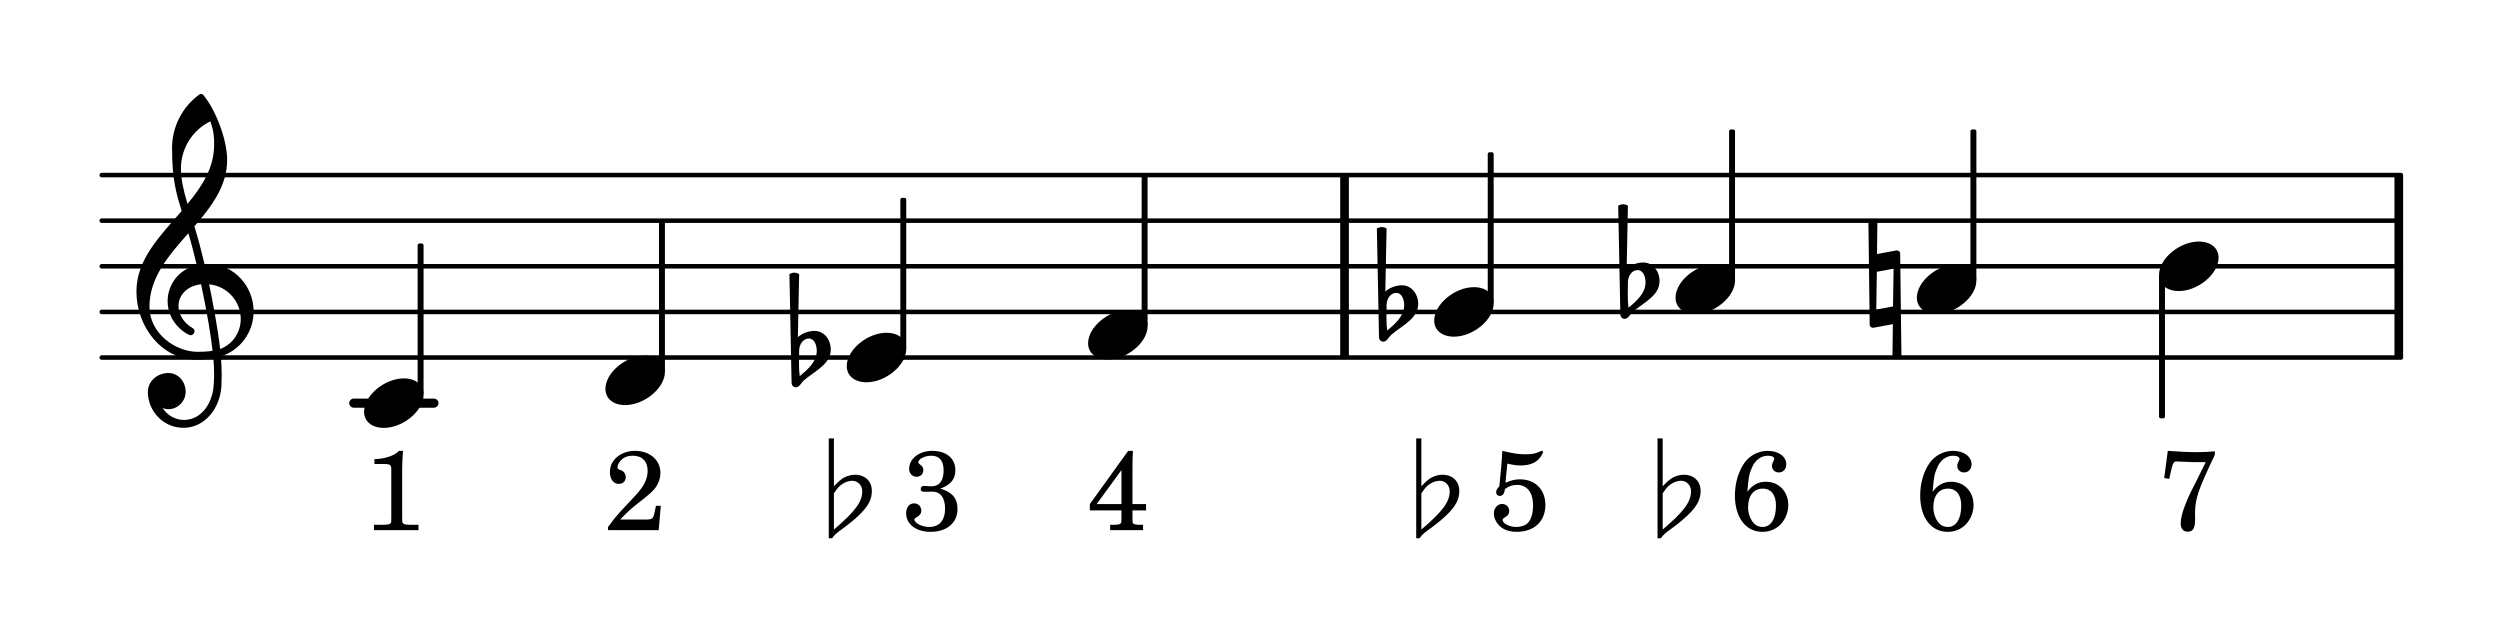
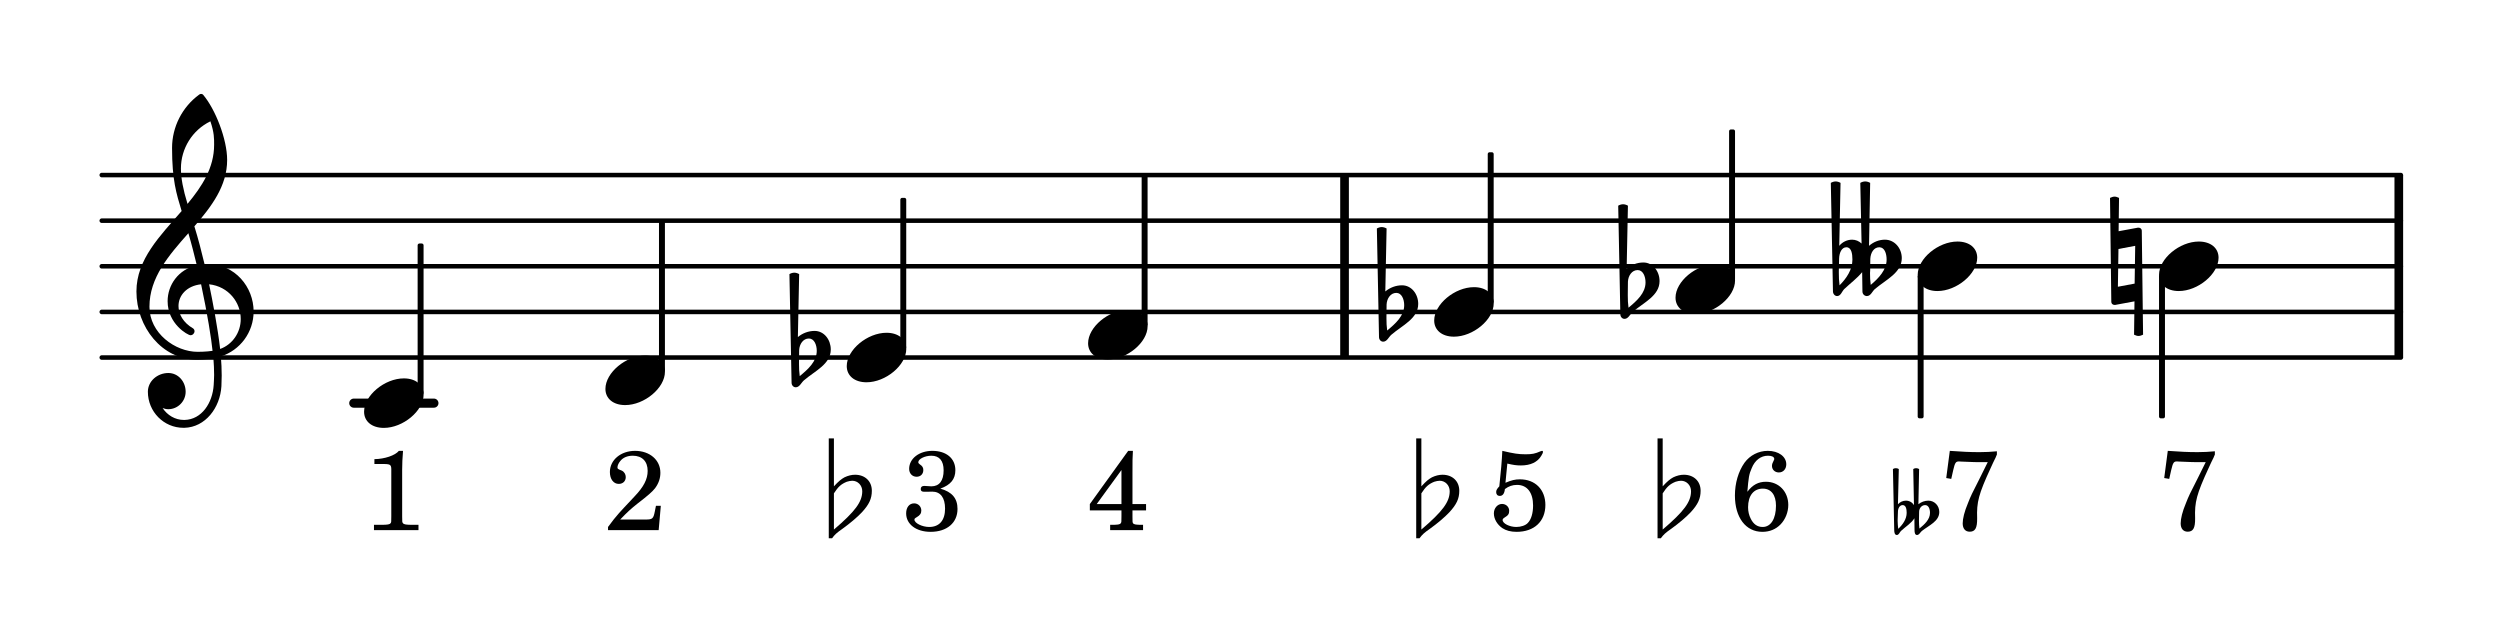
<svg xmlns="http://www.w3.org/2000/svg" xmlns:xlink="http://www.w3.org/1999/xlink" width="273pt" height="69pt" viewBox="0 0 273 69">
  <defs>
    <g>
      <g id="glyph-0-0">
        <path d="M 4.344 -2.703 C 2.25 -2.703 0 -0.844 0 0.938 C 0 1.984 0.844 2.703 2.156 2.703 C 4.25 2.703 6.5 0.844 6.5 -0.938 C 6.5 -1.984 5.656 -2.703 4.344 -2.703 Z M 4.344 -2.703 " />
      </g>
      <g id="glyph-0-1">
        <path d="M 5.297 12.656 L 5.312 11.797 L 5.234 11.797 C 4.266 11.797 3.422 11.281 2.906 10.5 C 3.109 10.578 3.312 10.625 3.531 10.625 C 4.562 10.625 5.422 9.766 5.422 8.719 C 5.422 7.609 4.609 6.672 3.531 6.672 C 2.344 6.672 1.297 7.562 1.297 8.719 C 1.297 10.891 3.031 12.656 5.172 12.656 Z M 9.188 4.047 C 8.938 1.812 8.359 -1.234 7.984 -3.016 C 10.125 -2.781 11.438 -1.016 11.438 0.781 C 11.438 2.25 10.531 3.562 9.188 4.047 Z M 1.469 -0.562 C 1.469 -3.75 3.578 -6.172 5.719 -8.594 C 6.062 -7.438 6.359 -6.25 6.641 -5.094 C 4.609 -4.641 3.453 -2.922 3.453 -1.172 C 3.453 1.312 5.656 2.547 5.953 2.547 C 6.203 2.547 6.391 2.328 6.391 2.109 C 6.391 2.016 6.359 1.906 6.25 1.812 C 5.141 1.172 4.641 0.234 4.641 -0.641 C 4.641 -1.797 5.531 -2.844 7.109 -3.016 C 7.797 0.203 8.234 2.969 8.359 4.25 C 7.672 4.359 6.75 4.359 6.734 4.359 C 4.281 4.359 1.469 2.328 1.469 -0.562 Z M 4.984 -11.016 C 2.656 -8.328 0.047 -5.75 0.047 -2.234 C 0.047 1.641 2.828 5.219 6.672 5.219 C 7.562 5.219 8.344 5.078 8.453 5.062 C 8.5 5.672 8.531 6.281 8.531 6.891 C 8.531 7.25 8.5 7.625 8.484 7.984 C 8.359 9.953 7.172 11.75 5.312 11.797 L 5.297 12.656 C 7.562 12.594 9.188 10.484 9.328 8.109 C 9.344 7.734 9.359 7.328 9.359 6.953 C 9.359 6.25 9.328 5.562 9.266 4.859 C 11.375 4.188 12.844 2.219 12.844 -0.047 C 12.844 -2.688 10.844 -5.234 7.75 -5.234 C 7.625 -5.234 7.531 -5.219 7.484 -5.219 C 7.156 -6.594 6.797 -7.984 6.375 -9.344 C 8.25 -11.516 9.953 -13.75 9.953 -16.594 C 9.953 -18.844 8.672 -22.141 7.312 -23.734 C 7.188 -23.828 7.031 -23.828 6.906 -23.734 C 5.047 -22.375 3.938 -20.203 3.938 -17.906 C 3.938 -14.406 4.406 -12.922 4.984 -11.016 Z M 8.531 -18.25 C 8.531 -15.734 7.219 -13.719 5.625 -11.797 C 5.141 -13.375 4.906 -14.625 4.906 -15.656 C 4.906 -17.844 6.156 -19.859 8.125 -20.812 C 8.547 -19.562 8.531 -18.922 8.531 -18.25 Z M 8.531 -18.25 " />
      </g>
      <g id="glyph-0-2">
        <path d="M 0.531 -0.812 C 0.562 -1.469 0.969 -2.078 1.594 -2.078 C 2.172 -2.078 2.453 -1.391 2.453 -0.734 C 2.453 0.438 1.5 1.281 0.594 2.031 C 0.531 1.594 0.516 1.156 0.516 0.719 L 0.516 0.5 Z M -0.297 2.75 C -0.297 3.031 -0.094 3.25 0.156 3.25 C 0.578 3.25 0.75 2.75 1.062 2.484 C 2.266 1.453 3.984 0.719 3.984 -0.875 C 3.984 -1.953 3.25 -2.906 2.219 -2.906 C 1.547 -2.906 0.891 -2.656 0.391 -2.234 L 0.531 -9.109 C 0.375 -9.203 0.172 -9.266 0 -9.266 C -0.172 -9.266 -0.375 -9.203 -0.531 -9.109 Z M -0.297 2.75 " />
      </g>
      <g id="glyph-0-3">
+         <path d="M 3.781 -0.812 C 3.812 -1.469 4.156 -2.078 4.766 -2.078 C 5.344 -2.078 5.562 -1.391 5.562 -0.734 C 5.562 0.391 4.703 1.297 3.828 2.031 C 3.766 1.594 3.75 1.156 3.75 0.719 C 3.75 0.641 3.766 0.578 3.766 0.5 Z M 3.766 -9.109 C 3.609 -9.203 3.406 -9.266 3.234 -9.266 C 3.047 -9.266 2.844 -9.203 2.688 -9.109 L 2.828 -2.484 C 2.547 -2.75 2.188 -2.906 1.797 -2.906 C 1.25 -2.906 0.734 -2.656 0.391 -2.234 L 0.531 -9.109 C 0.375 -9.203 0.172 -9.266 0 -9.266 C -0.172 -9.266 -0.375 -9.203 -0.531 -9.109 L -0.297 2.734 C -0.297 3.016 -0.094 3.25 0.156 3.25 C 0.562 3.25 0.672 2.75 0.938 2.484 C 1.578 1.875 2.344 1.312 2.891 0.641 L 2.922 2.75 C 2.922 3.031 3.141 3.25 3.406 3.25 C 3.828 3.25 3.984 2.75 4.281 2.484 C 5.5 1.453 7.219 0.703 7.219 -0.891 C 7.219 -1.969 6.438 -2.906 5.375 -2.906 C 4.734 -2.906 4.125 -2.656 3.641 -2.234 Z M 0.344 0.516 L 0.375 -0.844 C 0.391 -1.453 0.641 -2.078 1.172 -2.078 C 1.719 -2.078 1.828 -1.375 1.828 -0.734 C 1.828 0.359 1.188 1.312 0.422 2.078 C 0.359 1.609 0.344 1.172 0.344 0.719 Z M 0.344 0.516 " />
+       </g>
+       <g id="glyph-0-4">
        <path d="M -0.141 -7.469 L 0 3.891 C 0 4.078 0.156 4.219 0.359 4.219 L 0.422 4.219 L 2.531 3.828 L 2.484 7.469 C 2.656 7.547 2.812 7.609 2.969 7.609 C 3.125 7.609 3.312 7.547 3.469 7.469 L 3.328 -3.891 C 3.328 -4.078 3.172 -4.219 2.969 -4.219 L 2.906 -4.219 L 0.797 -3.828 L 0.844 -7.469 C 0.672 -7.547 0.516 -7.609 0.359 -7.609 C 0.203 -7.609 0.016 -7.547 -0.141 -7.469 Z M 2.609 -2.234 L 2.547 1.891 L 0.719 2.234 L 0.781 -1.891 Z M 2.609 -2.234 " />
      </g>
      <g id="glyph-1-0">
        <path d="M 3.953 -8.656 C 3.547 -8.156 2.406 -7.766 1.281 -7.75 L 1.281 -7.219 L 2.359 -7.219 C 3.078 -7.203 3.141 -7.125 3.125 -6.438 L 3.125 -1.516 C 3.125 -0.891 3.125 -0.859 3.047 -0.75 C 2.953 -0.625 2.719 -0.578 2.031 -0.578 L 1.234 -0.578 L 1.234 0 L 6.094 0 L 6.094 -0.578 L 5.422 -0.578 C 4.734 -0.578 4.5 -0.625 4.406 -0.75 C 4.312 -0.859 4.312 -0.875 4.312 -1.516 L 4.312 -6.594 C 4.312 -7.281 4.344 -7.859 4.406 -8.656 Z M 3.953 -8.656 " />
      </g>
      <g id="glyph-1-1">
        <path d="M 6.203 -2.656 L 5.672 -2.656 L 5.547 -2.031 C 5.391 -1.234 5.281 -1.156 4.531 -1.156 L 1.766 -1.156 C 2.625 -2.047 2.906 -2.297 3.688 -2.922 C 4.812 -3.781 5.281 -4.203 5.578 -4.578 C 5.969 -5.109 6.156 -5.656 6.156 -6.266 C 6.156 -7.656 5 -8.656 3.391 -8.656 C 1.828 -8.656 0.641 -7.656 0.641 -6.344 C 0.641 -5.578 1.031 -5.047 1.609 -5.047 C 2.062 -5.047 2.375 -5.344 2.375 -5.797 C 2.375 -6.094 2.203 -6.375 1.938 -6.5 C 1.484 -6.672 1.469 -6.703 1.469 -6.859 C 1.469 -7.047 1.594 -7.328 1.766 -7.531 C 2.062 -7.922 2.562 -8.125 3.141 -8.125 C 4.172 -8.125 4.766 -7.5 4.766 -6.469 C 4.766 -5.562 4.344 -4.734 3.312 -3.656 C 2.406 -2.688 1.844 -2.094 1.641 -1.859 C 1.188 -1.344 0.969 -1.062 0.438 -0.344 L 0.438 0 L 5.969 0 Z M 6.203 -2.656 " />
      </g>
      <g id="glyph-1-2">
        <path d="M 4.25 -4.531 C 5.375 -4.938 5.891 -5.562 5.891 -6.547 C 5.891 -7.828 4.906 -8.656 3.375 -8.656 C 1.938 -8.656 0.844 -7.812 0.844 -6.688 C 0.844 -6.188 1.188 -5.828 1.656 -5.828 C 2.094 -5.828 2.391 -6.125 2.391 -6.562 C 2.391 -6.844 2.281 -7 2 -7.188 C 1.875 -7.281 1.844 -7.328 1.844 -7.422 C 1.844 -7.766 2.562 -8.125 3.266 -8.125 C 4.141 -8.125 4.609 -7.578 4.609 -6.531 C 4.609 -5.391 4.141 -4.781 3.266 -4.781 C 3.156 -4.781 2.953 -4.797 2.766 -4.812 C 2.672 -4.828 2.562 -4.828 2.5 -4.828 C 2.234 -4.828 2.109 -4.703 2.109 -4.484 C 2.109 -4.281 2.219 -4.188 2.5 -4.188 C 2.562 -4.188 2.672 -4.188 2.781 -4.188 C 3.031 -4.203 3.219 -4.203 3.359 -4.203 C 4.266 -4.203 4.766 -3.547 4.766 -2.344 C 4.766 -1.062 4.141 -0.344 3.031 -0.344 C 2.266 -0.344 1.422 -0.766 1.422 -1.141 C 1.422 -1.25 1.453 -1.281 1.688 -1.422 C 2.031 -1.625 2.172 -1.828 2.172 -2.141 C 2.172 -2.578 1.828 -2.922 1.391 -2.922 C 0.859 -2.922 0.516 -2.484 0.516 -1.828 C 0.516 -0.641 1.609 0.188 3.188 0.188 C 4.969 0.188 6.125 -0.797 6.125 -2.312 C 6.125 -3.469 5.531 -4.172 4.25 -4.531 Z M 4.25 -4.531 " />
      </g>
      <g id="glyph-1-3">
        <path d="M 4.531 -8.656 L 0.344 -2.844 L 0.344 -2.156 L 3.797 -2.156 L 3.797 -1.516 C 3.797 -0.891 3.797 -0.859 3.719 -0.75 C 3.625 -0.609 3.391 -0.578 2.688 -0.578 L 2.562 -0.578 L 2.562 0 L 6.156 0 L 6.156 -0.578 L 6.094 -0.578 C 5.391 -0.578 5.172 -0.609 5.062 -0.75 C 5 -0.859 5 -0.875 5 -1.516 L 5 -2.156 L 6.484 -2.156 L 6.484 -2.844 L 5 -2.844 L 5 -6.203 C 5 -7.734 5 -7.766 5.047 -8.656 Z M 3.797 -2.844 L 1.094 -2.844 L 3.797 -6.562 Z M 3.797 -2.844 " />
      </g>
      <g id="glyph-1-4">
        <path d="M 2.016 -7.266 C 2.688 -7.109 3.016 -7.062 3.5 -7.062 C 4.547 -7.062 5.312 -7.422 5.719 -8.109 C 5.859 -8.328 5.906 -8.453 5.906 -8.547 C 5.906 -8.625 5.875 -8.656 5.797 -8.656 C 5.766 -8.656 5.719 -8.641 5.641 -8.609 C 5.047 -8.344 4.719 -8.281 4.016 -8.281 C 3.219 -8.281 2.734 -8.359 1.469 -8.656 C 1.422 -7.625 1.312 -6.312 1.141 -4.781 C 0.891 -4.516 0.797 -4.359 0.797 -4.156 C 0.797 -3.891 0.953 -3.734 1.188 -3.734 C 1.516 -3.734 1.703 -4 1.75 -4.484 C 2.172 -4.797 2.578 -4.938 3.078 -4.938 C 4.188 -4.938 4.828 -4.094 4.828 -2.688 C 4.828 -1.859 4.625 -1.156 4.25 -0.781 C 4.016 -0.516 3.5 -0.344 3 -0.344 C 2.266 -0.344 1.5 -0.719 1.5 -1.109 C 1.5 -1.188 1.578 -1.297 1.719 -1.375 C 2.109 -1.609 2.219 -1.766 2.219 -2.109 C 2.219 -2.531 1.875 -2.859 1.438 -2.859 C 0.953 -2.859 0.547 -2.406 0.547 -1.828 C 0.547 -1.219 0.906 -0.609 1.469 -0.219 C 1.875 0.047 2.375 0.188 3.031 0.188 C 4.953 0.188 6.172 -0.953 6.172 -2.75 C 6.172 -4.422 5.062 -5.547 3.391 -5.547 C 2.859 -5.547 2.484 -5.453 1.812 -5.172 Z M 2.016 -7.266 " />
      </g>
      <g id="glyph-1-5">
        <path d="M 1.875 -4.188 C 2 -5.719 2.062 -6.125 2.344 -6.75 C 2.688 -7.625 3.344 -8.125 4.125 -8.125 C 4.547 -8.125 4.812 -8 4.812 -7.766 C 4.812 -7.719 4.797 -7.688 4.75 -7.594 C 4.625 -7.359 4.562 -7.188 4.562 -7.016 C 4.562 -6.609 4.875 -6.297 5.312 -6.297 C 5.797 -6.297 6.125 -6.672 6.125 -7.188 C 6.125 -8.031 5.281 -8.656 4.109 -8.656 C 3.094 -8.656 2.156 -8.172 1.562 -7.359 C 0.891 -6.406 0.516 -5.125 0.516 -3.781 C 0.516 -1.375 1.703 0.188 3.516 0.188 C 4.312 0.188 4.984 -0.094 5.5 -0.625 C 6.031 -1.172 6.344 -1.969 6.344 -2.75 C 6.344 -4.203 5.312 -5.281 3.906 -5.281 C 3.078 -5.281 2.453 -4.953 1.875 -4.188 Z M 3.562 -4.531 C 4.469 -4.531 5 -3.844 5 -2.672 C 5 -1.234 4.438 -0.344 3.547 -0.344 C 2.969 -0.344 2.547 -0.641 2.25 -1.234 C 2.047 -1.625 1.953 -2.047 1.953 -2.5 C 1.953 -3.766 2.562 -4.531 3.562 -4.531 Z M 3.562 -4.531 " />
      </g>
      <g id="glyph-1-6">
        <path d="M 0.719 -5.688 L 1.266 -5.594 L 1.484 -6.562 C 1.672 -7.375 1.766 -7.5 2.109 -7.5 C 2.172 -7.5 2.281 -7.5 2.391 -7.484 C 3.891 -7.422 3.891 -7.422 4.469 -7.422 C 4.625 -7.422 4.906 -7.422 5.25 -7.422 L 4.422 -5.75 C 3.5 -3.938 3.391 -3.719 3.094 -2.953 C 2.703 -2.031 2.516 -1.25 2.516 -0.734 C 2.516 -0.172 2.797 0.172 3.281 0.172 C 3.875 0.172 4.109 -0.219 4.094 -1.297 C 4.031 -3.062 4.25 -3.922 5.578 -6.797 C 5.75 -7.188 5.938 -7.578 6.125 -7.953 C 6.141 -7.984 6.172 -8.094 6.25 -8.25 L 6.25 -8.609 C 5.516 -8.547 5.109 -8.516 4.359 -8.516 C 3.281 -8.516 2.438 -8.562 1.109 -8.656 Z M 0.719 -5.688 " />
      </g>
      <g id="glyph-2-0">
        <path d="M 4.312 -10.016 L 4.312 0.891 L 4.672 0.891 C 4.969 0.484 5.156 0.312 5.844 -0.172 C 6.625 -0.734 7.422 -1.406 7.922 -1.938 C 8.719 -2.797 9.016 -3.438 9.016 -4.297 C 9.016 -5.344 8.266 -6.047 7.188 -6.047 C 6.812 -6.047 6.422 -5.953 6.031 -5.766 C 5.688 -5.578 5.391 -5.344 4.875 -4.781 L 4.875 -10.016 Z M 4.875 -4.016 C 5.344 -4.75 5.672 -5.031 6.281 -5.281 C 6.5 -5.344 6.688 -5.391 6.875 -5.391 C 7.484 -5.391 7.969 -4.891 7.969 -4.25 C 7.969 -3.094 7.219 -2.062 4.875 -0.062 Z M 4.875 -4.016 " />
+       </g>
+       <g id="glyph-3-0">
+         <path d="M 2.859 -2 C 2.859 -2.391 3.141 -2.734 3.516 -2.734 C 3.891 -2.734 4.047 -2.312 4.047 -1.891 C 4.047 -1.172 3.469 -0.641 2.891 -0.172 C 2.859 -0.438 2.844 -0.719 2.844 -0.984 L 2.844 -1.125 Z M 2.344 -1.297 L 2.359 0 C 2.359 0.266 2.406 0.531 2.625 0.531 C 2.875 0.531 2.969 0.25 3.156 0.094 C 3.953 -0.531 5.062 -0.969 5.062 -1.984 C 5.062 -2.672 4.531 -3.219 3.875 -3.219 C 3.469 -3.219 3.094 -3.078 2.781 -2.828 L 2.859 -6.672 C 2.75 -6.734 2.641 -6.766 2.531 -6.766 C 2.422 -6.766 2.312 -6.734 2.219 -6.672 L 2.297 -2.734 C 2.109 -3.031 1.797 -3.219 1.422 -3.219 C 1.094 -3.219 0.781 -3.078 0.547 -2.828 L 0.641 -6.672 C 0.547 -6.734 0.438 -6.766 0.312 -6.766 C 0.203 -6.766 0.094 -6.734 0 -6.672 L 0.141 0 C 0.141 0.266 0.203 0.531 0.422 0.531 C 0.656 0.531 0.719 0.25 0.875 0.094 C 1.375 -0.375 2.031 -0.766 2.344 -1.297 Z M 0.516 -1.125 L 0.547 -2 C 0.547 -2.375 0.734 -2.734 1.062 -2.734 C 1.422 -2.734 1.5 -2.297 1.5 -1.891 C 1.5 -1.203 1.078 -0.609 0.578 -0.141 C 0.547 -0.438 0.516 -0.703 0.516 -0.984 Z M 0.516 -1.125 " />
      </g>
    </g>
  </defs>
  <path fill="none" stroke-width="9.465" stroke-linecap="butt" stroke-linejoin="miter" stroke="rgb(0%, 0%, 0%)" stroke-opacity="1" stroke-miterlimit="10" d="M 2068.242 7939.57 L 2068.242 8138.828 " transform="matrix(0.1, 0, 0, -0.1, -60, 833)" />
  <path fill="none" stroke-width="4.981" stroke-linecap="round" stroke-linejoin="miter" stroke="rgb(0%, 0%, 0%)" stroke-opacity="1" stroke-miterlimit="10" d="M 711.133 7939.57 L 3221.719 7939.57 " transform="matrix(0.1, 0, 0, -0.1, -60, 833)" />
  <path fill="none" stroke-width="4.981" stroke-linecap="round" stroke-linejoin="miter" stroke="rgb(0%, 0%, 0%)" stroke-opacity="1" stroke-miterlimit="10" d="M 711.133 7989.375 L 3221.719 7989.375 " transform="matrix(0.1, 0, 0, -0.1, -60, 833)" />
  <path fill="none" stroke-width="4.981" stroke-linecap="round" stroke-linejoin="miter" stroke="rgb(0%, 0%, 0%)" stroke-opacity="1" stroke-miterlimit="10" d="M 711.133 8039.219 L 3221.719 8039.219 " transform="matrix(0.1, 0, 0, -0.1, -60, 833)" />
  <path fill="none" stroke-width="4.981" stroke-linecap="round" stroke-linejoin="miter" stroke="rgb(0%, 0%, 0%)" stroke-opacity="1" stroke-miterlimit="10" d="M 711.133 8089.023 L 3221.719 8089.023 " transform="matrix(0.1, 0, 0, -0.1, -60, 833)" />
  <path fill="none" stroke-width="4.981" stroke-linecap="round" stroke-linejoin="miter" stroke="rgb(0%, 0%, 0%)" stroke-opacity="1" stroke-miterlimit="10" d="M 711.133 8138.828 L 3221.719 8138.828 " transform="matrix(0.1, 0, 0, -0.1, -60, 833)" />
  <path fill="none" stroke-width="9.465" stroke-linecap="butt" stroke-linejoin="miter" stroke="rgb(0%, 0%, 0%)" stroke-opacity="1" stroke-miterlimit="10" d="M 3219.492 7939.57 L 3219.492 8138.828 " transform="matrix(0.1, 0, 0, -0.1, -60, 833)" />
  <path fill="none" stroke-width="9.963" stroke-linecap="round" stroke-linejoin="miter" stroke="rgb(0%, 0%, 0%)" stroke-opacity="1" stroke-miterlimit="10" d="M 986.328 7889.766 L 1073.828 7889.766 " transform="matrix(0.1, 0, 0, -0.1, -60, 833)" />
  <g fill="rgb(0%, 0%, 0%)" fill-opacity="1">
    <use xlink:href="#glyph-0-0" x="39.758" y="44.023" />
  </g>
  <g fill="rgb(0%, 0%, 0%)" fill-opacity="1">
    <use xlink:href="#glyph-0-1" x="14.851" y="34.06" />
  </g>
  <g fill="rgb(0%, 0%, 0%)" fill-opacity="1">
    <use xlink:href="#glyph-1-0" x="39.604" y="57.889" />
  </g>
  <path fill="none" stroke-width="3.985" stroke-linecap="butt" stroke-linejoin="round" stroke="rgb(0%, 0%, 0%)" stroke-opacity="1" stroke-miterlimit="10" d="M 1058.047 7901.016 L 1060.547 7901.016 L 1060.547 8062.109 L 1058.047 8062.109 Z M 1058.047 7901.016 " transform="matrix(0.1, 0, 0, -0.1, -60, 833)" />
  <path fill-rule="nonzero" fill="rgb(0%, 0%, 0%)" fill-opacity="1" d="M 45.805 42.898 L 46.055 42.898 L 46.055 26.789 L 45.805 26.789 Z M 45.805 42.898 " />
  <g fill="rgb(0%, 0%, 0%)" fill-opacity="1">
    <use xlink:href="#glyph-0-0" x="66.112" y="41.532" />
  </g>
  <g fill="rgb(0%, 0%, 0%)" fill-opacity="1">
    <use xlink:href="#glyph-1-1" x="65.958" y="57.889" />
  </g>
  <path fill="none" stroke-width="3.985" stroke-linecap="butt" stroke-linejoin="round" stroke="rgb(0%, 0%, 0%)" stroke-opacity="1" stroke-miterlimit="10" d="M 1321.602 7925.938 L 1324.102 7925.938 L 1324.102 8087.031 L 1321.602 8087.031 Z M 1321.602 7925.938 " transform="matrix(0.1, 0, 0, -0.1, -60, 833)" />
  <path fill-rule="nonzero" fill="rgb(0%, 0%, 0%)" fill-opacity="1" d="M 72.16 40.406 L 72.41 40.406 L 72.41 24.297 L 72.16 24.297 Z M 72.16 40.406 " />
  <g fill="rgb(0%, 0%, 0%)" fill-opacity="1">
    <use xlink:href="#glyph-0-0" x="92.465" y="39.042" />
  </g>
  <g fill="rgb(0%, 0%, 0%)" fill-opacity="1">
    <use xlink:href="#glyph-1-2" x="98.435" y="57.889" />
  </g>
  <g fill="rgb(0%, 0%, 0%)" fill-opacity="1">
    <use xlink:href="#glyph-2-0" x="86.189" y="57.889" />
  </g>
  <path fill="none" stroke-width="3.985" stroke-linecap="butt" stroke-linejoin="round" stroke="rgb(0%, 0%, 0%)" stroke-opacity="1" stroke-miterlimit="10" d="M 1585.156 7950.859 L 1587.617 7950.859 L 1587.617 8111.953 L 1585.156 8111.953 Z M 1585.156 7950.859 " transform="matrix(0.1, 0, 0, -0.1, -60, 833)" />
  <path fill-rule="nonzero" fill="rgb(0%, 0%, 0%)" fill-opacity="1" d="M 98.512 37.914 L 98.762 37.914 L 98.762 21.809 L 98.512 21.809 Z M 98.512 37.914 " />
  <g fill="rgb(0%, 0%, 0%)" fill-opacity="1">
    <use xlink:href="#glyph-0-2" x="86.737" y="39.042" />
  </g>
  <g fill="rgb(0%, 0%, 0%)" fill-opacity="1">
    <use xlink:href="#glyph-0-0" x="118.82" y="36.551" />
  </g>
  <g fill="rgb(0%, 0%, 0%)" fill-opacity="1">
    <use xlink:href="#glyph-1-3" x="118.666" y="57.889" />
  </g>
  <path fill="none" stroke-width="3.985" stroke-linecap="butt" stroke-linejoin="round" stroke="rgb(0%, 0%, 0%)" stroke-opacity="1" stroke-miterlimit="10" d="M 1848.672 7975.742 L 1851.172 7975.742 L 1851.172 8136.836 L 1848.672 8136.836 Z M 1848.672 7975.742 " transform="matrix(0.1, 0, 0, -0.1, -60, 833)" />
  <path fill-rule="nonzero" fill="rgb(0%, 0%, 0%)" fill-opacity="1" d="M 124.867 35.426 L 125.117 35.426 L 125.117 19.316 L 124.867 19.316 Z M 124.867 35.426 " />
  <g fill="rgb(0%, 0%, 0%)" fill-opacity="1">
    <use xlink:href="#glyph-0-0" x="156.614" y="34.061" />
  </g>
  <g fill="rgb(0%, 0%, 0%)" fill-opacity="1">
    <use xlink:href="#glyph-1-4" x="162.584" y="57.889" />
  </g>
  <g fill="rgb(0%, 0%, 0%)" fill-opacity="1">
    <use xlink:href="#glyph-2-0" x="150.338" y="57.889" />
  </g>
  <path fill="none" stroke-width="3.985" stroke-linecap="butt" stroke-linejoin="round" stroke="rgb(0%, 0%, 0%)" stroke-opacity="1" stroke-miterlimit="10" d="M 2226.602 8000.664 L 2229.102 8000.664 L 2229.102 8161.758 L 2226.602 8161.758 Z M 2226.602 8000.664 " transform="matrix(0.1, 0, 0, -0.1, -60, 833)" />
  <path fill-rule="nonzero" fill="rgb(0%, 0%, 0%)" fill-opacity="1" d="M 162.66 32.934 L 162.91 32.934 L 162.91 16.824 L 162.66 16.824 Z M 162.66 32.934 " />
  <g fill="rgb(0%, 0%, 0%)" fill-opacity="1">
    <use xlink:href="#glyph-0-2" x="150.885" y="34.061" />
  </g>
  <g fill="rgb(0%, 0%, 0%)" fill-opacity="1">
    <use xlink:href="#glyph-0-0" x="182.967" y="31.57" />
  </g>
  <g fill="rgb(0%, 0%, 0%)" fill-opacity="1">
    <use xlink:href="#glyph-1-5" x="188.937" y="57.889" />
  </g>
  <g fill="rgb(0%, 0%, 0%)" fill-opacity="1">
    <use xlink:href="#glyph-2-0" x="176.691" y="57.889" />
  </g>
  <path fill="none" stroke-width="3.985" stroke-linecap="butt" stroke-linejoin="round" stroke="rgb(0%, 0%, 0%)" stroke-opacity="1" stroke-miterlimit="10" d="M 2490.156 8025.586 L 2492.656 8025.586 L 2492.656 8186.641 L 2490.156 8186.641 Z M 2490.156 8025.586 " transform="matrix(0.1, 0, 0, -0.1, -60, 833)" />
  <path fill-rule="nonzero" fill="rgb(0%, 0%, 0%)" fill-opacity="1" d="M 189.016 30.445 L 189.266 30.445 L 189.266 14.336 L 189.016 14.336 Z M 189.016 30.445 " />
  <g fill="rgb(0%, 0%, 0%)" fill-opacity="1">
    <use xlink:href="#glyph-0-2" x="177.239" y="31.57" />
  </g>
  <g fill="rgb(0%, 0%, 0%)" fill-opacity="1">
-     <use xlink:href="#glyph-0-0" x="209.321" y="31.57" />
+     <use xlink:href="#glyph-0-0" x="209.412" y="29.079" />
  </g>
  <g fill="rgb(0%, 0%, 0%)" fill-opacity="1">
-     <use xlink:href="#glyph-1-5" x="209.168" y="57.889" />
-   </g>
-   <path fill="none" stroke-width="3.985" stroke-linecap="butt" stroke-linejoin="round" stroke="rgb(0%, 0%, 0%)" stroke-opacity="1" stroke-miterlimit="10" d="M 2753.711 8025.586 L 2756.211 8025.586 L 2756.211 8186.641 L 2753.711 8186.641 Z M 2753.711 8025.586 " transform="matrix(0.1, 0, 0, -0.1, -60, 833)" />
-   <path fill-rule="nonzero" fill="rgb(0%, 0%, 0%)" fill-opacity="1" d="M 215.371 30.445 L 215.617 30.445 L 215.617 14.336 L 215.371 14.336 Z M 215.371 30.445 " />
-   <g fill="rgb(0%, 0%, 0%)" fill-opacity="1">
-     <use xlink:href="#glyph-0-3" x="204.17" y="31.57" />
+     <use xlink:href="#glyph-1-6" x="211.81" y="57.89" />
  </g>
  <g fill="rgb(0%, 0%, 0%)" fill-opacity="1">
-     <use xlink:href="#glyph-0-0" x="235.767" y="29.079" />
+     <use xlink:href="#glyph-3-0" x="206.708" y="57.89" />
+   </g>
+   <path fill="none" stroke-width="3.985" stroke-linecap="butt" stroke-linejoin="round" stroke="rgb(0%, 0%, 0%)" stroke-opacity="1" stroke-miterlimit="10" d="M 2696.094 7875.156 L 2698.594 7875.156 L 2698.594 8027.93 L 2696.094 8027.93 Z M 2696.094 7875.156 " transform="matrix(0.1, 0, 0, -0.1, -60, 833)" />
+   <path fill-rule="nonzero" fill="rgb(0%, 0%, 0%)" fill-opacity="1" d="M 209.609 45.484 L 209.859 45.484 L 209.859 30.207 L 209.609 30.207 Z M 209.609 45.484 " />
+   <g fill="rgb(0%, 0%, 0%)" fill-opacity="1">
+     <use xlink:href="#glyph-0-3" x="200.456" y="29.079" />
  </g>
  <g fill="rgb(0%, 0%, 0%)" fill-opacity="1">
-     <use xlink:href="#glyph-1-6" x="235.613" y="57.89" />
+     <use xlink:href="#glyph-0-0" x="235.766" y="29.079" />
+   </g>
+   <g fill="rgb(0%, 0%, 0%)" fill-opacity="1">
+     <use xlink:href="#glyph-1-6" x="235.613" y="57.889" />
  </g>
  <path fill="none" stroke-width="3.985" stroke-linecap="butt" stroke-linejoin="round" stroke="rgb(0%, 0%, 0%)" stroke-opacity="1" stroke-miterlimit="10" d="M 2959.648 7875.156 L 2962.148 7875.156 L 2962.148 8027.93 L 2959.648 8027.93 Z M 2959.648 7875.156 " transform="matrix(0.1, 0, 0, -0.1, -60, 833)" />
  <path fill-rule="nonzero" fill="rgb(0%, 0%, 0%)" fill-opacity="1" d="M 235.965 45.484 L 236.215 45.484 L 236.215 30.207 L 235.965 30.207 Z M 235.965 45.484 " />
+   <g fill="rgb(0%, 0%, 0%)" fill-opacity="1">
+     <use xlink:href="#glyph-0-4" x="230.555" y="29.079" />
+   </g>
</svg>
